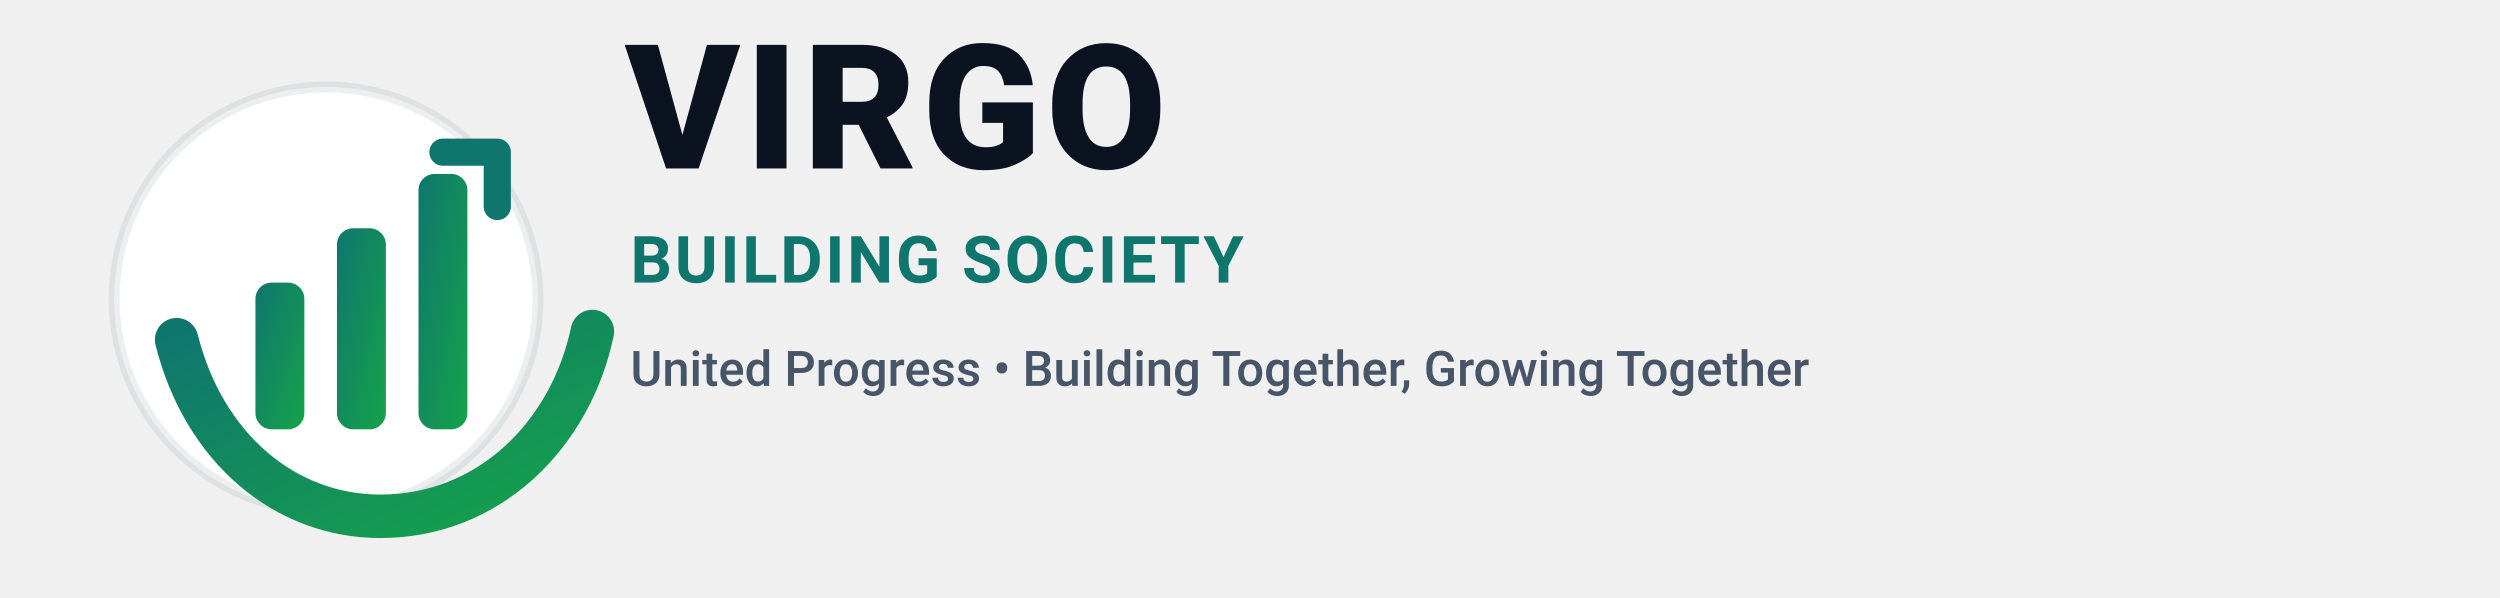
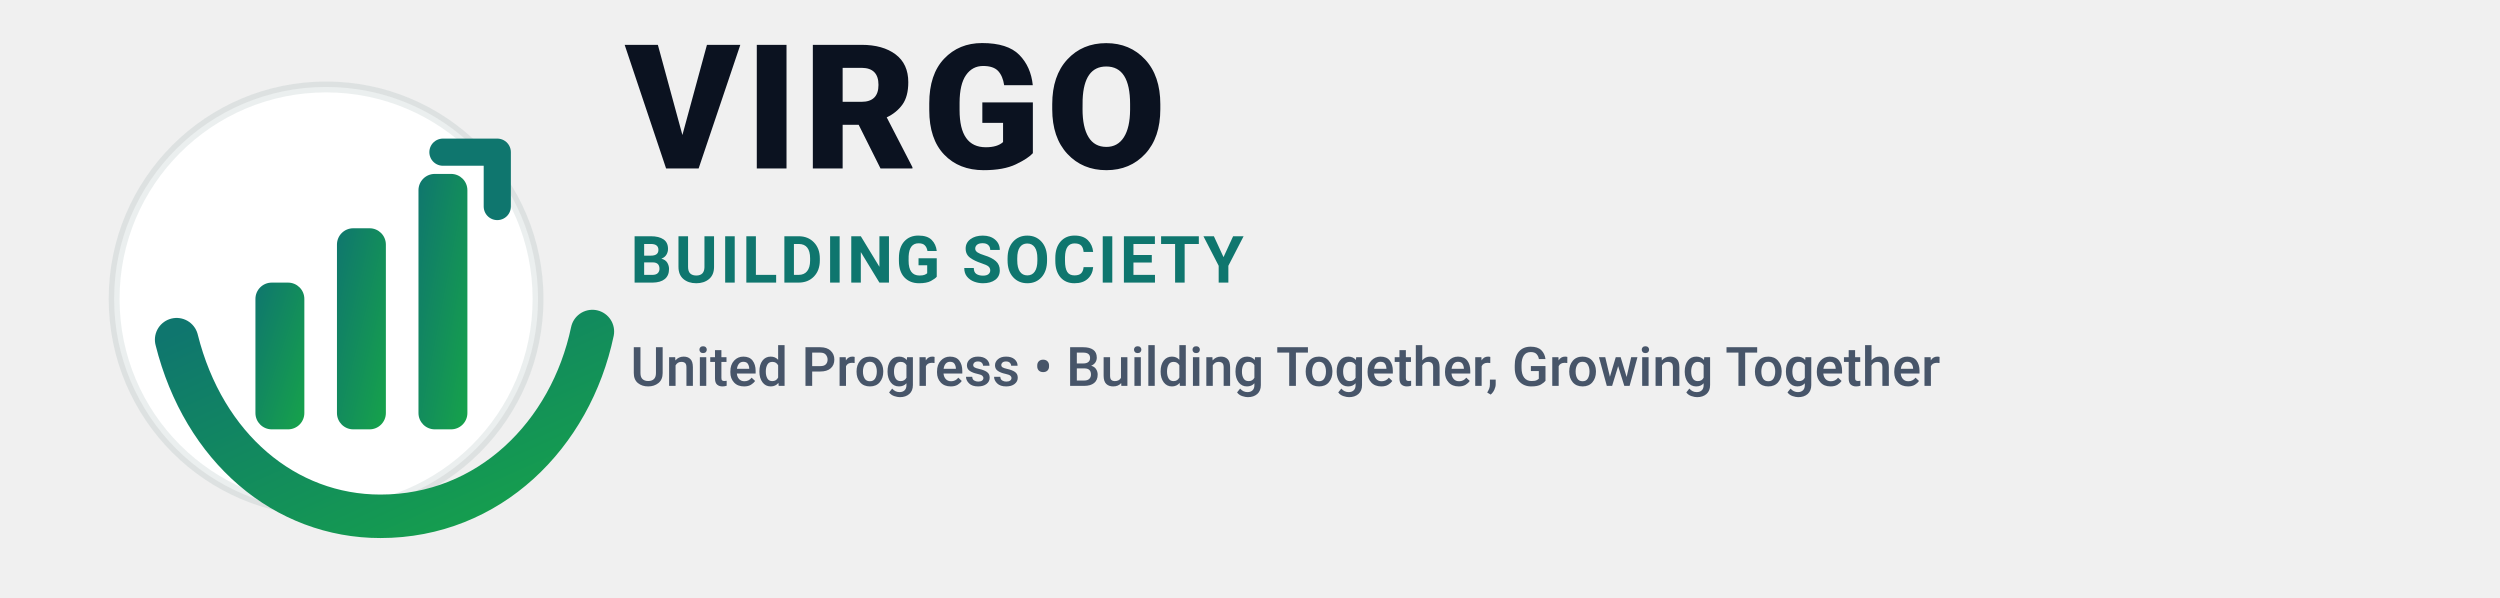
<svg xmlns="http://www.w3.org/2000/svg" width="920" height="220" viewBox="0 0 920 220" role="img" aria-label="Virgo Building Society logo">
  <defs>
    <linearGradient id="g1" x1="0" y1="0" x2="1" y2="1">
      <stop offset="0" stop-color="#0f766e" />
      <stop offset="1" stop-color="#16a34a" />
    </linearGradient>
  </defs>
  <g transform="translate(40,30)">
    <circle cx="80" cy="80" r="78" fill="white" stroke="#0b3b3a" stroke-opacity="0.08" stroke-width="4" />
    <path d="M25 95 C35 135, 65 160, 100 160 C140 160, 170 130, 178 92" fill="none" stroke="url(#g1)" stroke-width="16" stroke-linecap="round" />
    <rect x="54" y="74" width="18" height="54" rx="6" fill="url(#g1)" />
    <rect x="84" y="54" width="18" height="74" rx="6" fill="url(#g1)" />
    <rect x="114" y="34" width="18" height="94" rx="6" fill="url(#g1)" />
    <path d="M123 26 L143 26 L143 46" fill="none" stroke="#0f766e" stroke-width="10" stroke-linecap="round" stroke-linejoin="round" />
  </g>
  <g transform="translate(230,62)">
    <text x="0" y="0" font-family="ui-sans-serif, system-ui, -apple-system, Segoe UI, Roboto, Arial" font-size="64" font-weight="800" fill="#0b1220" letter-spacing="2">
      VIRGO
    </text>
    <text x="2" y="42" font-family="ui-sans-serif, system-ui, -apple-system, Segoe UI, Roboto, Arial" font-size="24" font-weight="700" fill="#0f766e" letter-spacing="1">
      BUILDING SOCIETY
    </text>
-     <text x="2" y="80" font-family="ui-sans-serif, system-ui, -apple-system, Segoe UI, Roboto, Arial" font-size="18" font-weight="500" fill="#475569">
+     <text x="2" y="80" font-family="ui-sans-serif, system-ui, -apple-system, Segoe UI, Roboto, Arial" font-size="20" font-weight="500" fill="#475569">
      United Progress • Building Together, Growing Together
    </text>
  </g>
</svg>
